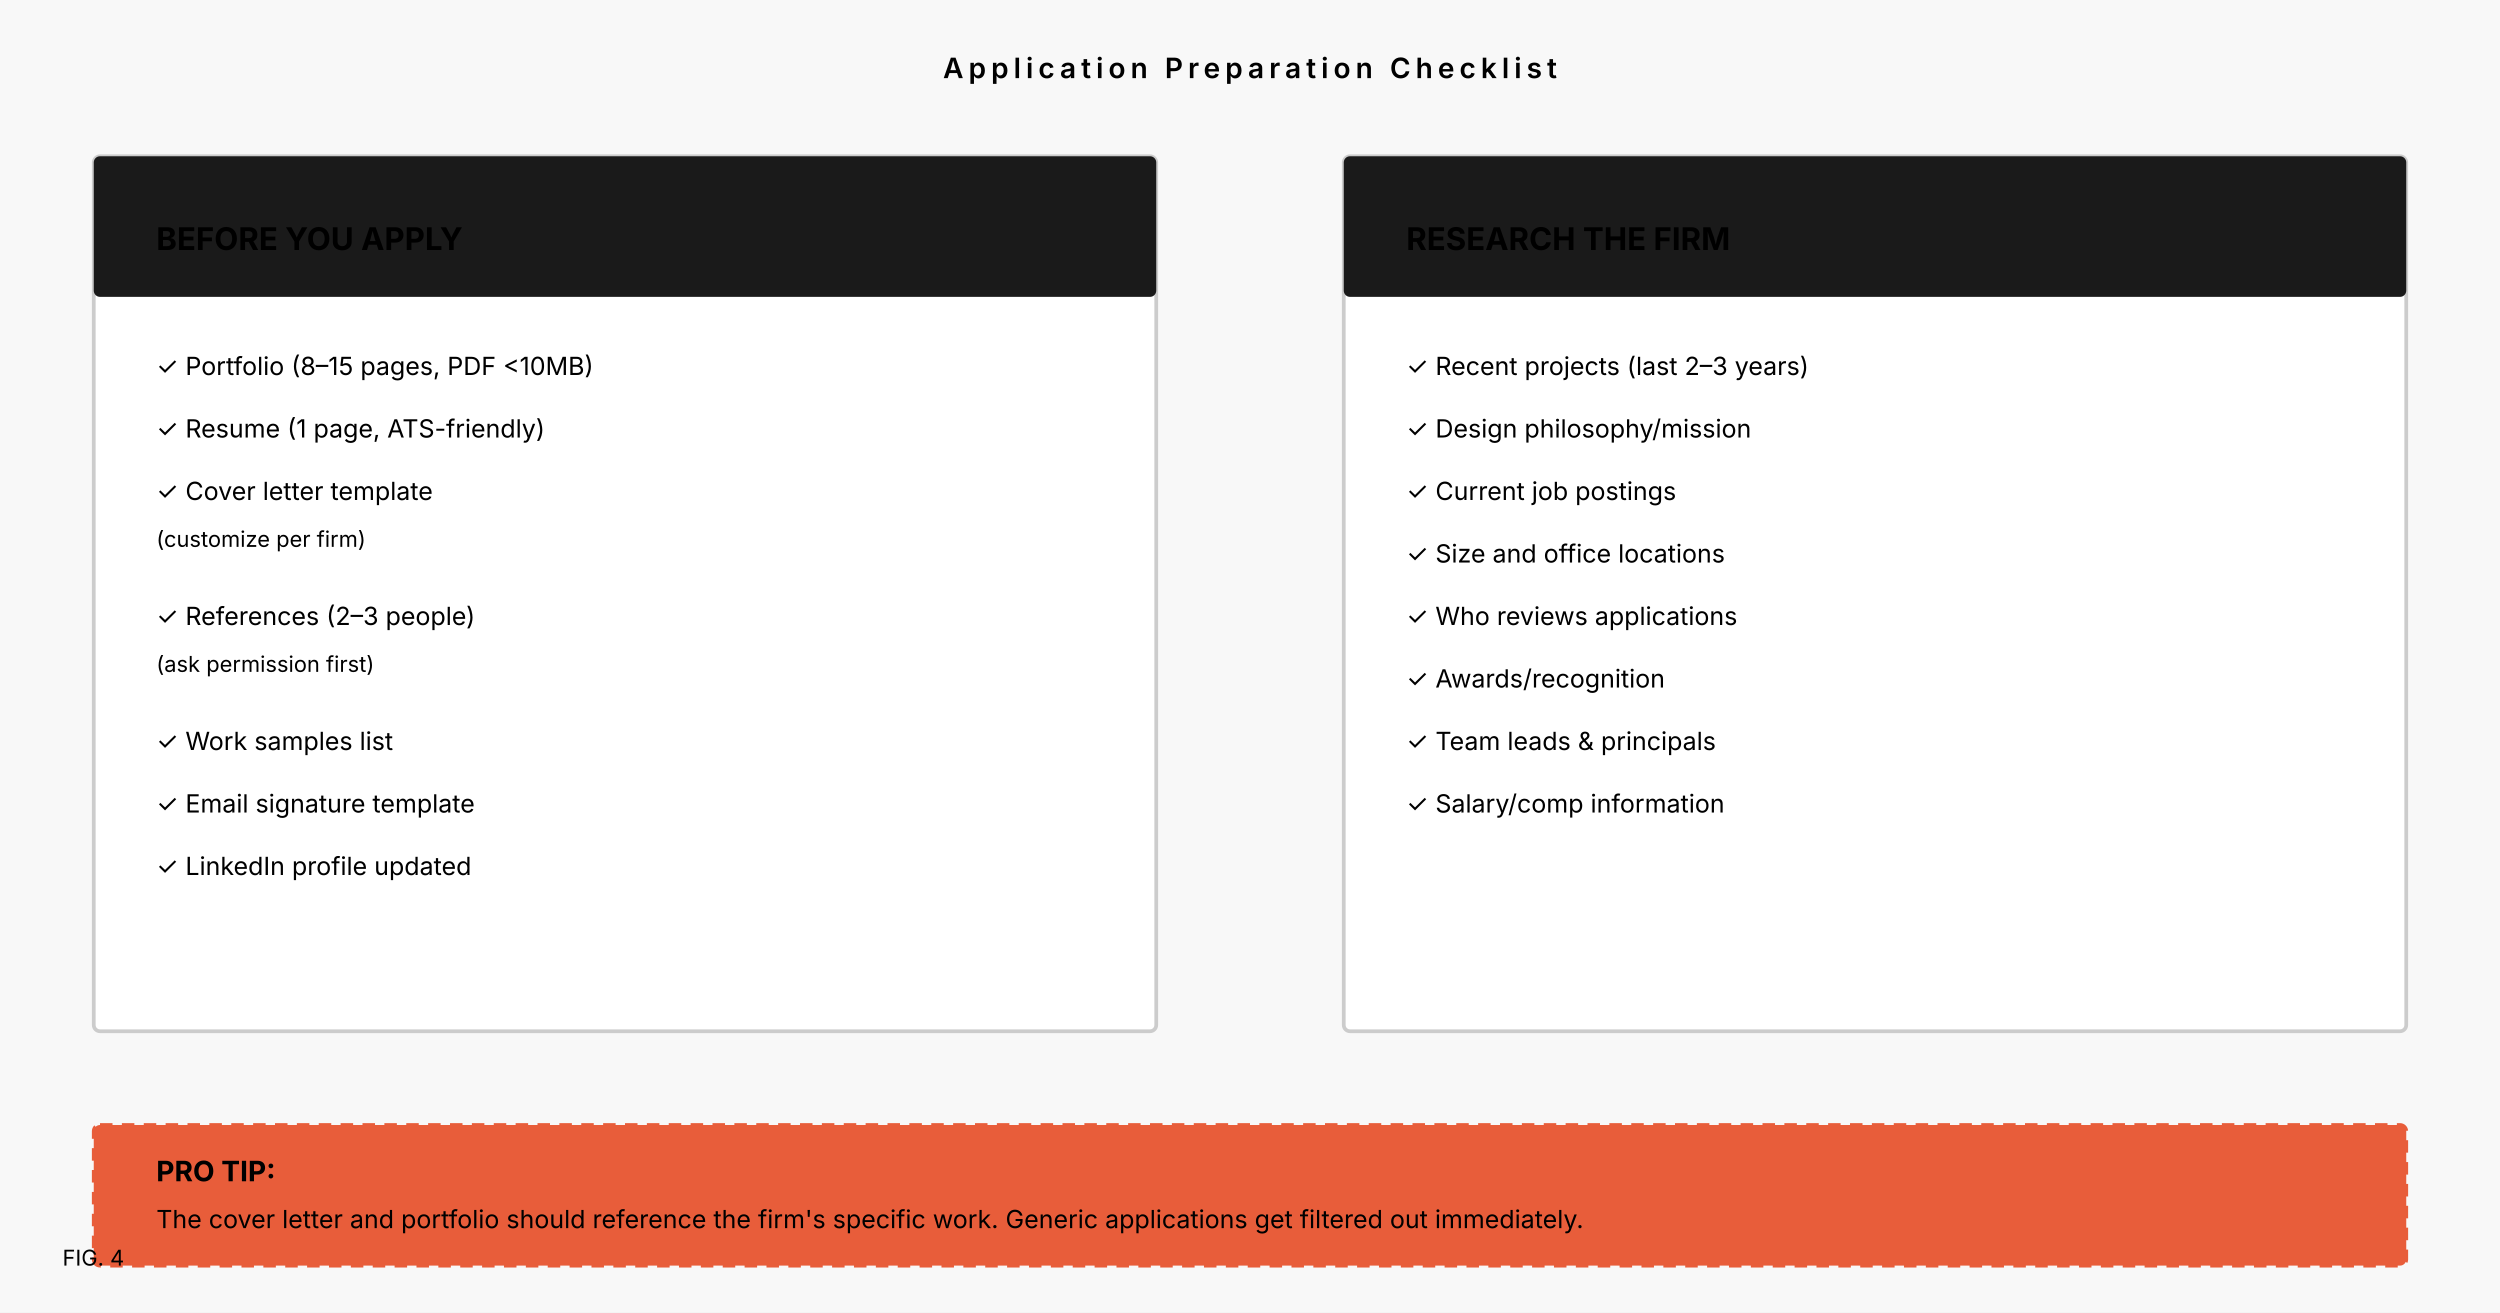
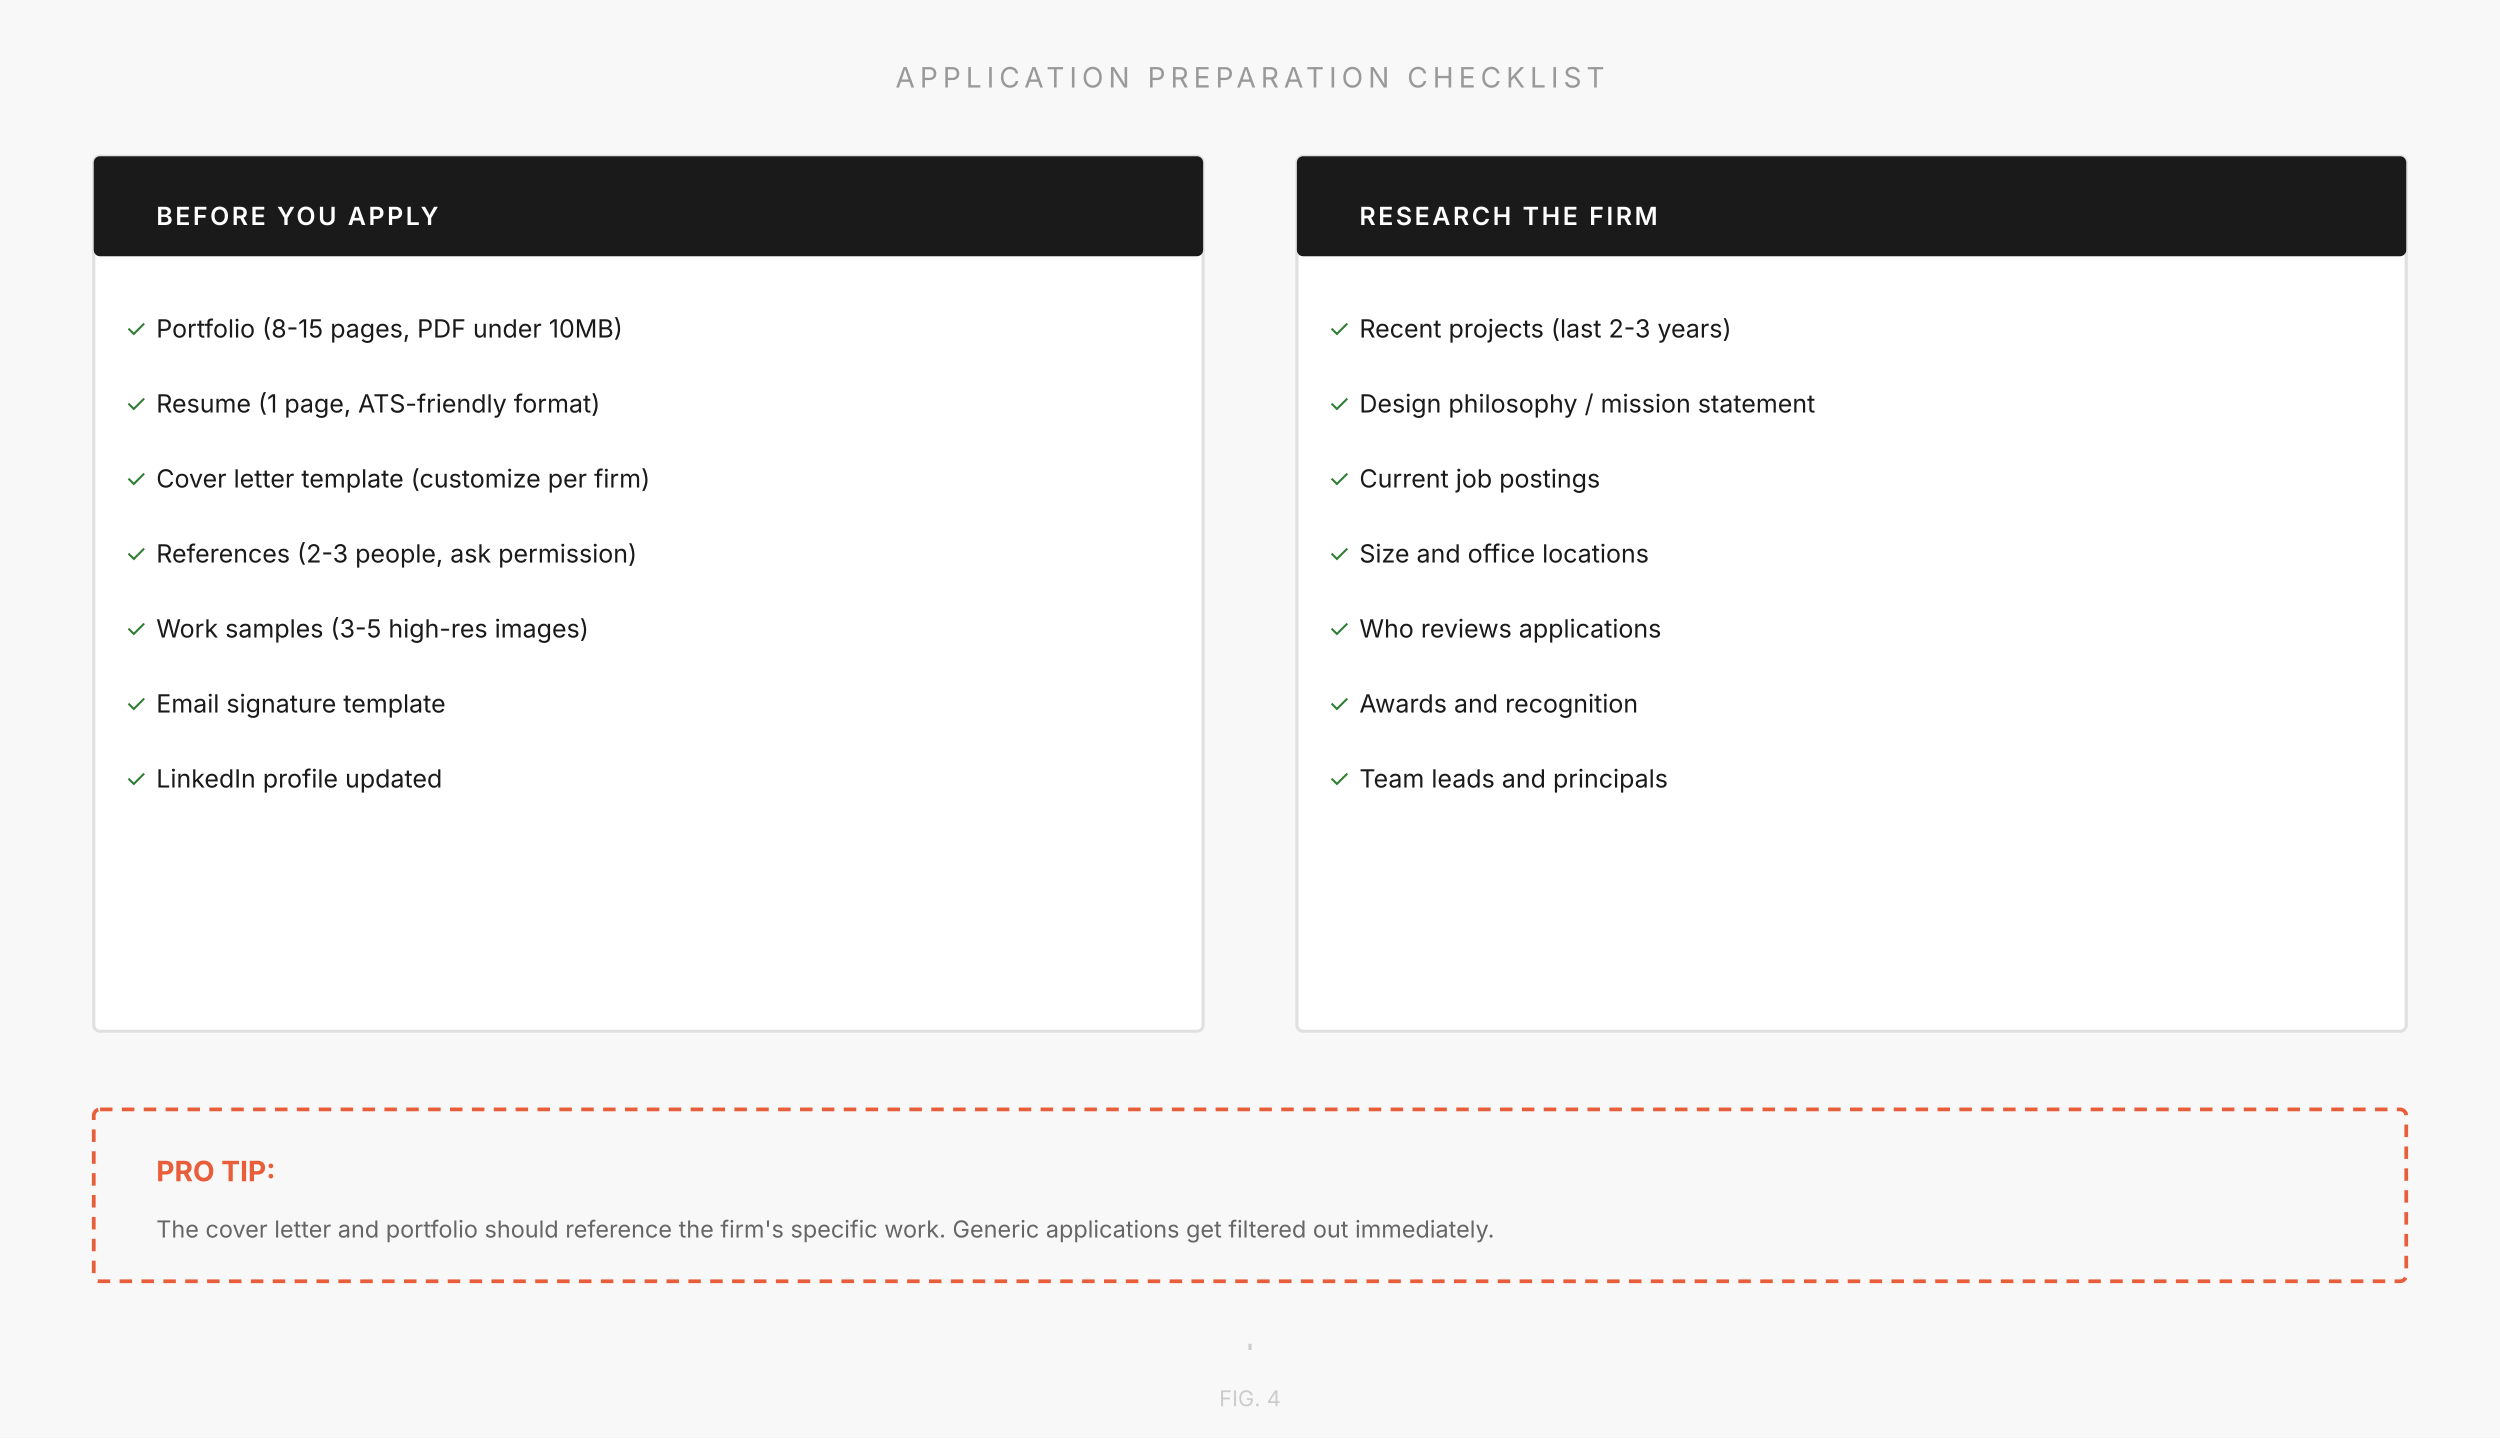
- <svg xmlns="http://www.w3.org/2000/svg" viewBox="0 0 800 420">
+ <svg xmlns="http://www.w3.org/2000/svg" viewBox="0 0 800 460">
  <defs>
    <style>
-       .title { font-family: Inter, -apple-system, system-ui, sans-serif; font-size: 9px; font-weight: 600; letter-spacing: 1.6px; text-transform: uppercase; color: #999; text-anchor: middle; }
-       .card-title { font-family: Inter, -apple-system, system-ui, sans-serif; font-size: 10px; font-weight: 700; color: white; text-anchor: start; }
-       .list-item { font-family: Inter, -apple-system, system-ui, sans-serif; font-size: 8px; color: #333; text-anchor: start; line-height: 1.5; }
-       .pro-tip-title { font-family: Inter, -apple-system, system-ui, sans-serif; font-size: 9px; font-weight: 700; color: white; }
-       .pro-tip-text { font-family: Inter, -apple-system, system-ui, sans-serif; font-size: 8px; color: white; line-height: 1.5; }
-       .fig-label { font-family: Inter, -apple-system, system-ui, sans-serif; font-size: 7px; color: #ccc; }
+       text { font-family: Inter, -apple-system, system-ui, sans-serif; }
    </style>
  </defs>
-   <rect width="800" height="420" fill="#f8f8f8" />
-   <text x="400" y="25" class="title">Application Preparation Checklist</text>
-   <g>
-     <rect x="30" y="50" width="340" height="280" fill="white" stroke="#ccc" stroke-width="1.2" rx="2" />
-     <rect x="30" y="50" width="340" height="45" fill="#1a1a1a" rx="2" />
-     <text x="50" y="80" class="card-title">BEFORE YOU APPLY</text>
-     <text x="50" y="120" class="list-item">✓ Portfolio (8–15 pages, PDF &lt;10MB)</text>
-     <text x="50" y="140" class="list-item">✓ Resume (1 page, ATS-friendly)</text>
-     <text x="50" y="160" class="list-item">✓ Cover letter template</text>
-     <text x="50" y="175" style="font-family: Inter, -apple-system, system-ui, sans-serif; font-size: 7px; color: #999; text-anchor: start; margin-left: 20px;">  (customize per firm)</text>
-     <text x="50" y="200" class="list-item">✓ References (2–3 people)</text>
-     <text x="50" y="215" style="font-family: Inter, -apple-system, system-ui, sans-serif; font-size: 7px; color: #999; text-anchor: start; margin-left: 20px;">  (ask permission first)</text>
-     <text x="50" y="240" class="list-item">✓ Work samples list</text>
-     <text x="50" y="260" class="list-item">✓ Email signature template</text>
-     <text x="50" y="280" class="list-item">✓ LinkedIn profile updated</text>
-   </g>
-   <g>
-     <rect x="430" y="50" width="340" height="280" fill="white" stroke="#ccc" stroke-width="1.2" rx="2" />
-     <rect x="430" y="50" width="340" height="45" fill="#1a1a1a" rx="2" />
-     <text x="450" y="80" class="card-title">RESEARCH THE FIRM</text>
-     <text x="450" y="120" class="list-item">✓ Recent projects (last 2–3 years)</text>
-     <text x="450" y="140" class="list-item">✓ Design philosophy/mission</text>
-     <text x="450" y="160" class="list-item">✓ Current job postings</text>
-     <text x="450" y="180" class="list-item">✓ Size and office locations</text>
-     <text x="450" y="200" class="list-item">✓ Who reviews applications</text>
-     <text x="450" y="220" class="list-item">✓ Awards/recognition</text>
-     <text x="450" y="240" class="list-item">✓ Team leads &amp; principals</text>
-     <text x="450" y="260" class="list-item">✓ Salary/comp information</text>
-   </g>
-   <rect x="30" y="360" width="740" height="45" fill="#E85D3A" stroke="#E85D3A" stroke-width="1.2" stroke-dasharray="4,3" rx="2" />
-   <text x="50" y="378" class="pro-tip-title">PRO TIP:</text>
-   <text x="50" y="393" class="pro-tip-text">The cover letter and portfolio should reference the firm's specific work. Generic applications get filtered out immediately.</text>
-   <text x="20" y="405" class="fig-label">FIG. 4</text>
+   <rect width="800" height="460" fill="#f8f8f8" />
+   <text x="400" y="28" font-size="9" font-weight="400" letter-spacing="1.6" fill="#999" text-anchor="middle">APPLICATION PREPARATION CHECKLIST</text>
+   <rect x="30" y="50" width="355" height="280" fill="white" stroke="#e0e0e0" stroke-width="1" rx="2" />
+   <rect x="30" y="50" width="355" height="32" rx="2" fill="#1a1a1a" />
+   <text x="50" y="72" font-size="8" font-weight="600" fill="#ffffff" letter-spacing="0.8">BEFORE YOU APPLY</text>
+   <text x="50" y="108" font-size="8" fill="#1a1a1a">Portfolio (8-15 pages, PDF under 10MB)</text>
+   <text x="50" y="132" font-size="8" fill="#1a1a1a">Resume (1 page, ATS-friendly format)</text>
+   <text x="50" y="156" font-size="8" fill="#1a1a1a">Cover letter template (customize per firm)</text>
+   <text x="50" y="180" font-size="8" fill="#1a1a1a">References (2-3 people, ask permission)</text>
+   <text x="50" y="204" font-size="8" fill="#1a1a1a">Work samples (3-5 high-res images)</text>
+   <text x="50" y="228" font-size="8" fill="#1a1a1a">Email signature template</text>
+   <text x="50" y="252" font-size="8" fill="#1a1a1a">LinkedIn profile updated</text>
+   <text x="40" y="108" font-size="8" fill="#2e7d32">✓</text>
+   <text x="40" y="132" font-size="8" fill="#2e7d32">✓</text>
+   <text x="40" y="156" font-size="8" fill="#2e7d32">✓</text>
+   <text x="40" y="180" font-size="8" fill="#2e7d32">✓</text>
+   <text x="40" y="204" font-size="8" fill="#2e7d32">✓</text>
+   <text x="40" y="228" font-size="8" fill="#2e7d32">✓</text>
+   <text x="40" y="252" font-size="8" fill="#2e7d32">✓</text>
+   <rect x="415" y="50" width="355" height="280" fill="white" stroke="#e0e0e0" stroke-width="1" rx="2" />
+   <rect x="415" y="50" width="355" height="32" rx="2" fill="#1a1a1a" />
+   <text x="435" y="72" font-size="8" font-weight="600" fill="#ffffff" letter-spacing="0.8">RESEARCH THE FIRM</text>
+   <text x="435" y="108" font-size="8" fill="#1a1a1a">Recent projects (last 2-3 years)</text>
+   <text x="435" y="132" font-size="8" fill="#1a1a1a">Design philosophy / mission statement</text>
+   <text x="435" y="156" font-size="8" fill="#1a1a1a">Current job postings</text>
+   <text x="435" y="180" font-size="8" fill="#1a1a1a">Size and office locations</text>
+   <text x="435" y="204" font-size="8" fill="#1a1a1a">Who reviews applications</text>
+   <text x="435" y="228" font-size="8" fill="#1a1a1a">Awards and recognition</text>
+   <text x="435" y="252" font-size="8" fill="#1a1a1a">Team leads and principals</text>
+   <text x="425" y="108" font-size="8" fill="#2e7d32">✓</text>
+   <text x="425" y="132" font-size="8" fill="#2e7d32">✓</text>
+   <text x="425" y="156" font-size="8" fill="#2e7d32">✓</text>
+   <text x="425" y="180" font-size="8" fill="#2e7d32">✓</text>
+   <text x="425" y="204" font-size="8" fill="#2e7d32">✓</text>
+   <text x="425" y="228" font-size="8" fill="#2e7d32">✓</text>
+   <text x="425" y="252" font-size="8" fill="#2e7d32">✓</text>
+   <rect x="30" y="355" width="740" height="55" fill="none" stroke="#E85D3A" stroke-width="1.2" stroke-dasharray="4,3" rx="2" />
+   <text x="50" y="378" font-size="9" font-weight="700" fill="#E85D3A">PRO TIP:</text>
+   <text x="50" y="396" font-size="7.5" fill="#666">The cover letter and portfolio should reference the firm's specific work. Generic applications get filtered out immediately.</text>
+   <line x1="400" y1="430" x2="400" y2="432" stroke="#ccc" stroke-width="1" />
+   <text x="400" y="450" font-size="7" fill="#ccc" text-anchor="middle">FIG. 4</text>
</svg>
